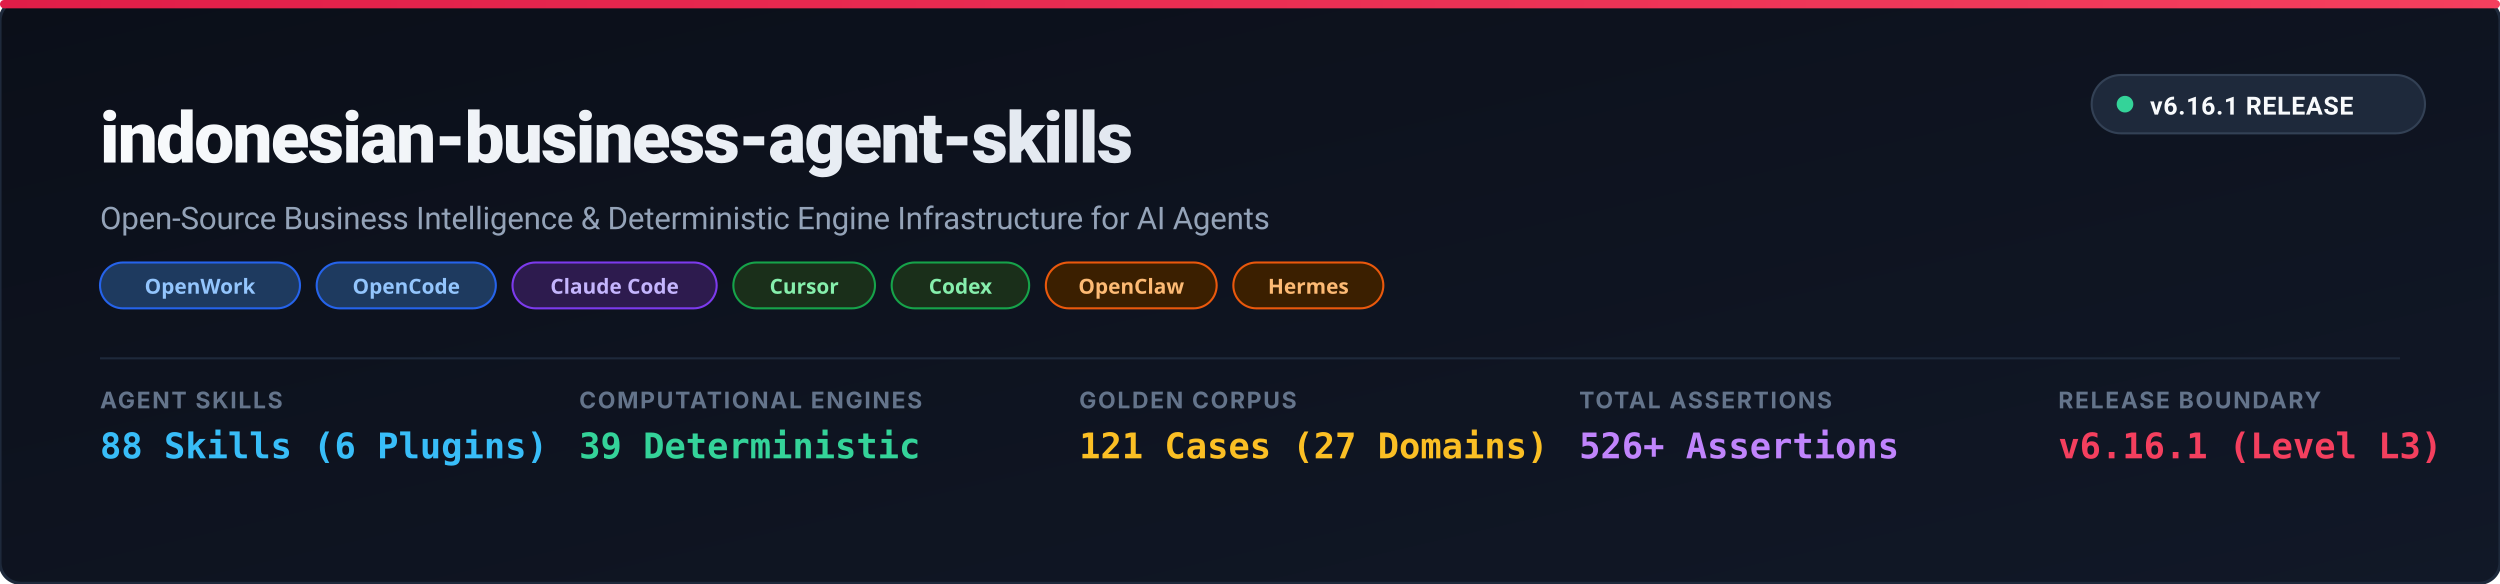
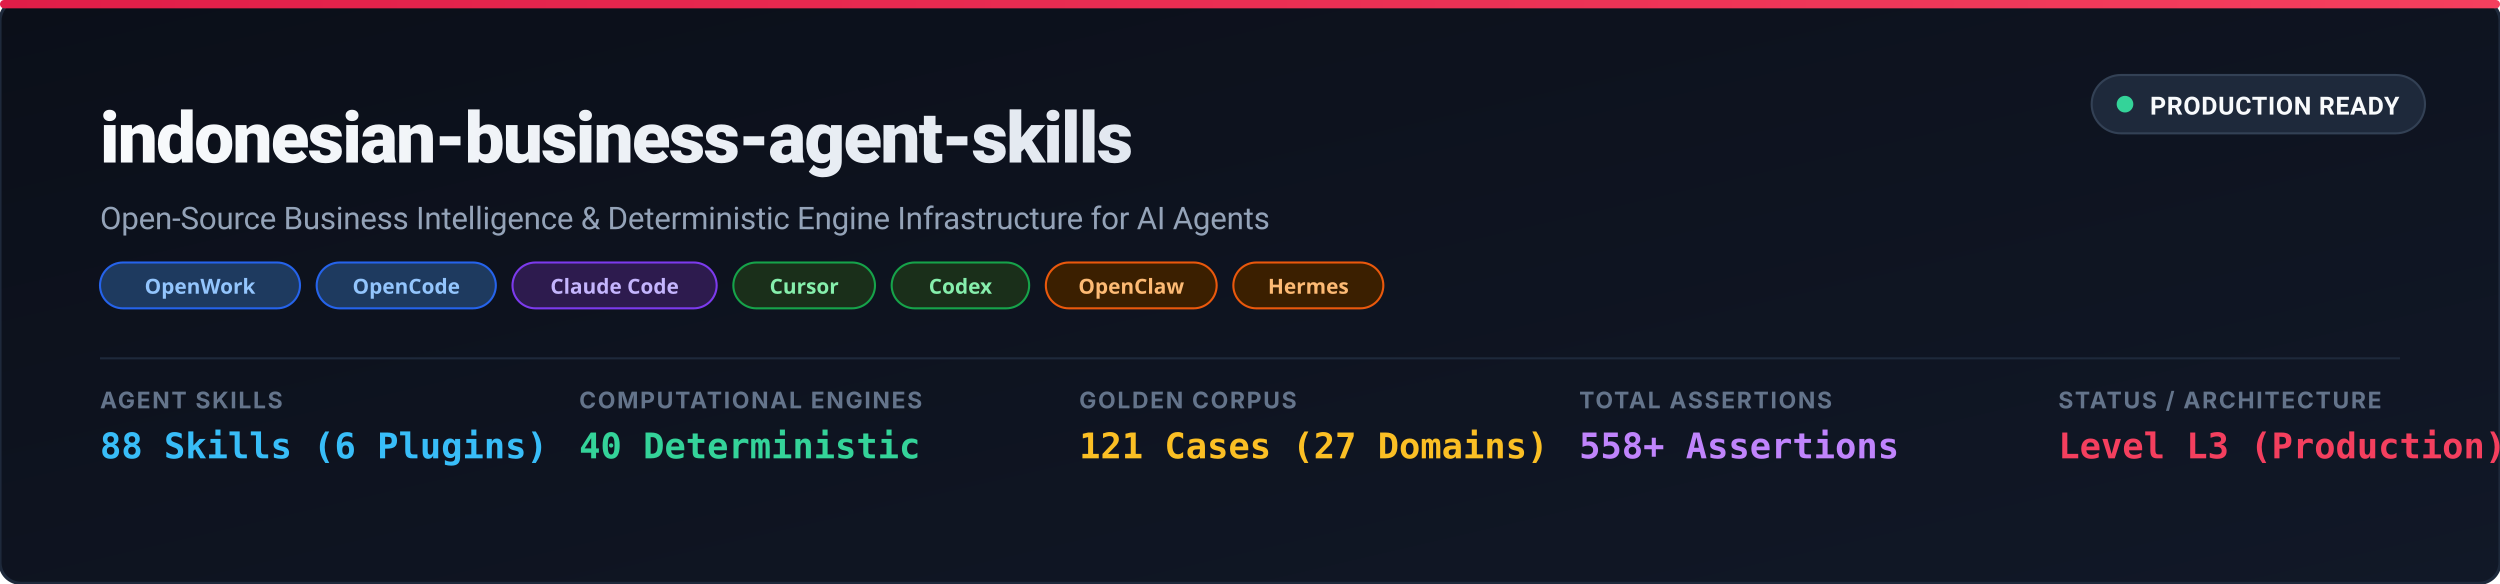
<svg xmlns="http://www.w3.org/2000/svg" viewBox="0 0 1200 280" width="100%" height="100%">
  <defs>
    <linearGradient id="bg-grad" x1="0%" y1="0%" x2="100%" y2="100%">
      <stop offset="0%" stop-color="#0B0F19" />
      <stop offset="100%" stop-color="#111827" />
    </linearGradient>
    <linearGradient id="title-grad" x1="0%" y1="0%" x2="100%" y2="0%">
      <stop offset="0%" stop-color="#F8FAFC" />
      <stop offset="100%" stop-color="#E2E8F0" />
    </linearGradient>
    <linearGradient id="flag-grad" x1="0%" y1="0%" x2="100%" y2="0%">
      <stop offset="0%" stop-color="#E11D48" />
      <stop offset="100%" stop-color="#F43F5E" />
    </linearGradient>
  </defs>
  <rect width="1200" height="280" rx="10" fill="url(#bg-grad)" stroke="#1E293B" stroke-width="1.5" />
  <rect x="0" y="0" width="1200" height="4" rx="2" fill="url(#flag-grad)" />
  <g transform="translate(1004, 36)">
    <rect x="0" y="0" width="160" height="28" rx="14" fill="#1E293B" stroke="#334155" stroke-width="1" />
    <circle cx="16" cy="14" r="4" fill="#34D399" />
-     <text x="28" y="19" font-family="system-ui, -apple-system, BlinkMacSystemFont, 'Segoe UI', Roboto, sans-serif" font-size="12" font-weight="700" fill="#F8FAFC" letter-spacing="0.3">v6.16.1 RELEASE</text>
+     <text x="28" y="19" font-family="system-ui, -apple-system, BlinkMacSystemFont, 'Segoe UI', Roboto, sans-serif" font-size="12" font-weight="700" fill="#F8FAFC" letter-spacing="0.3">PRODUCTION READY</text>
  </g>
  <g transform="translate(48, 48)">
    <text x="0" y="30" font-family="system-ui, -apple-system, BlinkMacSystemFont, 'Segoe UI', Roboto, sans-serif" font-size="34" font-weight="800" fill="url(#title-grad)" letter-spacing="-0.8">
      indonesian-business-agent-skills
    </text>
    <text x="0" y="62" font-family="system-ui, -apple-system, BlinkMacSystemFont, 'Segoe UI', Roboto, sans-serif" font-size="15" font-weight="400" fill="#94A3B8" letter-spacing="-0.1">
      Open-Source Business Intelligence &amp; Deterministic Engine Infrastructure for AI Agents
    </text>
  </g>
  <g transform="translate(48, 126)">
    <rect x="0" y="0" width="96" height="22" rx="11" fill="#1E3A5F" stroke="#2563EB" stroke-width="1" />
    <text x="48" y="15" font-family="system-ui, sans-serif" font-size="10" font-weight="600" fill="#93C5FD" text-anchor="middle">OpenWork</text>
    <rect x="104" y="0" width="86" height="22" rx="11" fill="#1E3A5F" stroke="#2563EB" stroke-width="1" />
    <text x="147" y="15" font-family="system-ui, sans-serif" font-size="10" font-weight="600" fill="#93C5FD" text-anchor="middle">OpenCode</text>
    <rect x="198" y="0" width="98" height="22" rx="11" fill="#2D1B4E" stroke="#7C3AED" stroke-width="1" />
    <text x="247" y="15" font-family="system-ui, sans-serif" font-size="10" font-weight="600" fill="#C4B5FD" text-anchor="middle">Claude Code</text>
    <rect x="304" y="0" width="68" height="22" rx="11" fill="#1A2F1A" stroke="#16A34A" stroke-width="1" />
    <text x="338" y="15" font-family="system-ui, sans-serif" font-size="10" font-weight="600" fill="#86EFAC" text-anchor="middle">Cursor</text>
    <rect x="380" y="0" width="66" height="22" rx="11" fill="#1A2F1A" stroke="#16A34A" stroke-width="1" />
    <text x="413" y="15" font-family="system-ui, sans-serif" font-size="10" font-weight="600" fill="#86EFAC" text-anchor="middle">Codex</text>
    <rect x="454" y="0" width="82" height="22" rx="11" fill="#3B1F00" stroke="#EA580C" stroke-width="1" />
    <text x="495" y="15" font-family="system-ui, sans-serif" font-size="10" font-weight="600" fill="#FDBA74" text-anchor="middle">OpenClaw</text>
    <rect x="544" y="0" width="72" height="22" rx="11" fill="#3B1F00" stroke="#EA580C" stroke-width="1" />
    <text x="580" y="15" font-family="system-ui, sans-serif" font-size="10" font-weight="600" fill="#FDBA74" text-anchor="middle">Hermes</text>
  </g>
  <line x1="48" y1="172" x2="1152" y2="172" stroke="#1E293B" stroke-width="1" />
  <g transform="translate(0, 196)">
    <g transform="translate(48, 0)">
      <text x="0" y="0" font-family="system-ui, -apple-system, BlinkMacSystemFont, 'Segoe UI', sans-serif" font-size="11" font-weight="700" fill="#64748B" letter-spacing="0.8">AGENT SKILLS</text>
      <text x="0" y="24" font-family="ui-monospace, SFMono-Regular, Menlo, Monaco, Consolas, monospace" font-size="17" font-weight="700" fill="#38BDF8">88 Skills (6 Plugins)</text>
    </g>
    <g transform="translate(278, 0)">
      <text x="0" y="0" font-family="system-ui, -apple-system, BlinkMacSystemFont, 'Segoe UI', sans-serif" font-size="11" font-weight="700" fill="#64748B" letter-spacing="0.8">COMPUTATIONAL ENGINES</text>
-       <text x="0" y="24" font-family="ui-monospace, SFMono-Regular, Menlo, Monaco, Consolas, monospace" font-size="17" font-weight="700" fill="#34D399">39 Deterministic</text>
+       <text x="0" y="24" font-family="ui-monospace, SFMono-Regular, Menlo, Monaco, Consolas, monospace" font-size="17" font-weight="700" fill="#34D399">40 Deterministic</text>
    </g>
    <g transform="translate(518, 0)">
      <text x="0" y="0" font-family="system-ui, -apple-system, BlinkMacSystemFont, 'Segoe UI', sans-serif" font-size="11" font-weight="700" fill="#64748B" letter-spacing="0.8">GOLDEN CORPUS</text>
      <text x="0" y="24" font-family="ui-monospace, SFMono-Regular, Menlo, Monaco, Consolas, monospace" font-size="17" font-weight="700" fill="#FBBF24">121 Cases (27 Domains)</text>
    </g>
    <g transform="translate(758, 0)">
      <text x="0" y="0" font-family="system-ui, -apple-system, BlinkMacSystemFont, 'Segoe UI', sans-serif" font-size="11" font-weight="700" fill="#64748B" letter-spacing="0.8">TOTAL ASSERTIONS</text>
-       <text x="0" y="24" font-family="ui-monospace, SFMono-Regular, Menlo, Monaco, Consolas, monospace" font-size="17" font-weight="700" fill="#C084FC">526+ Assertions</text>
+       <text x="0" y="24" font-family="ui-monospace, SFMono-Regular, Menlo, Monaco, Consolas, monospace" font-size="17" font-weight="700" fill="#C084FC">558+ Assertions</text>
    </g>
    <g transform="translate(988, 0)">
-       <text x="0" y="0" font-family="system-ui, -apple-system, BlinkMacSystemFont, 'Segoe UI', sans-serif" font-size="11" font-weight="700" fill="#64748B" letter-spacing="0.8">RELEASE BOUNDARY</text>
-       <text x="0" y="24" font-family="ui-monospace, SFMono-Regular, Menlo, Monaco, Consolas, monospace" font-size="17" font-weight="700" fill="#F43F5E">v6.16.1 (Level L3)</text>
+       <text x="0" y="0" font-family="system-ui, -apple-system, BlinkMacSystemFont, 'Segoe UI', sans-serif" font-size="11" font-weight="700" fill="#64748B" letter-spacing="0.8">STATUS / ARCHITECTURE</text>
+       <text x="0" y="24" font-family="ui-monospace, SFMono-Regular, Menlo, Monaco, Consolas, monospace" font-size="17" font-weight="700" fill="#F43F5E">Level L3 (Production)</text>
    </g>
  </g>
</svg>
